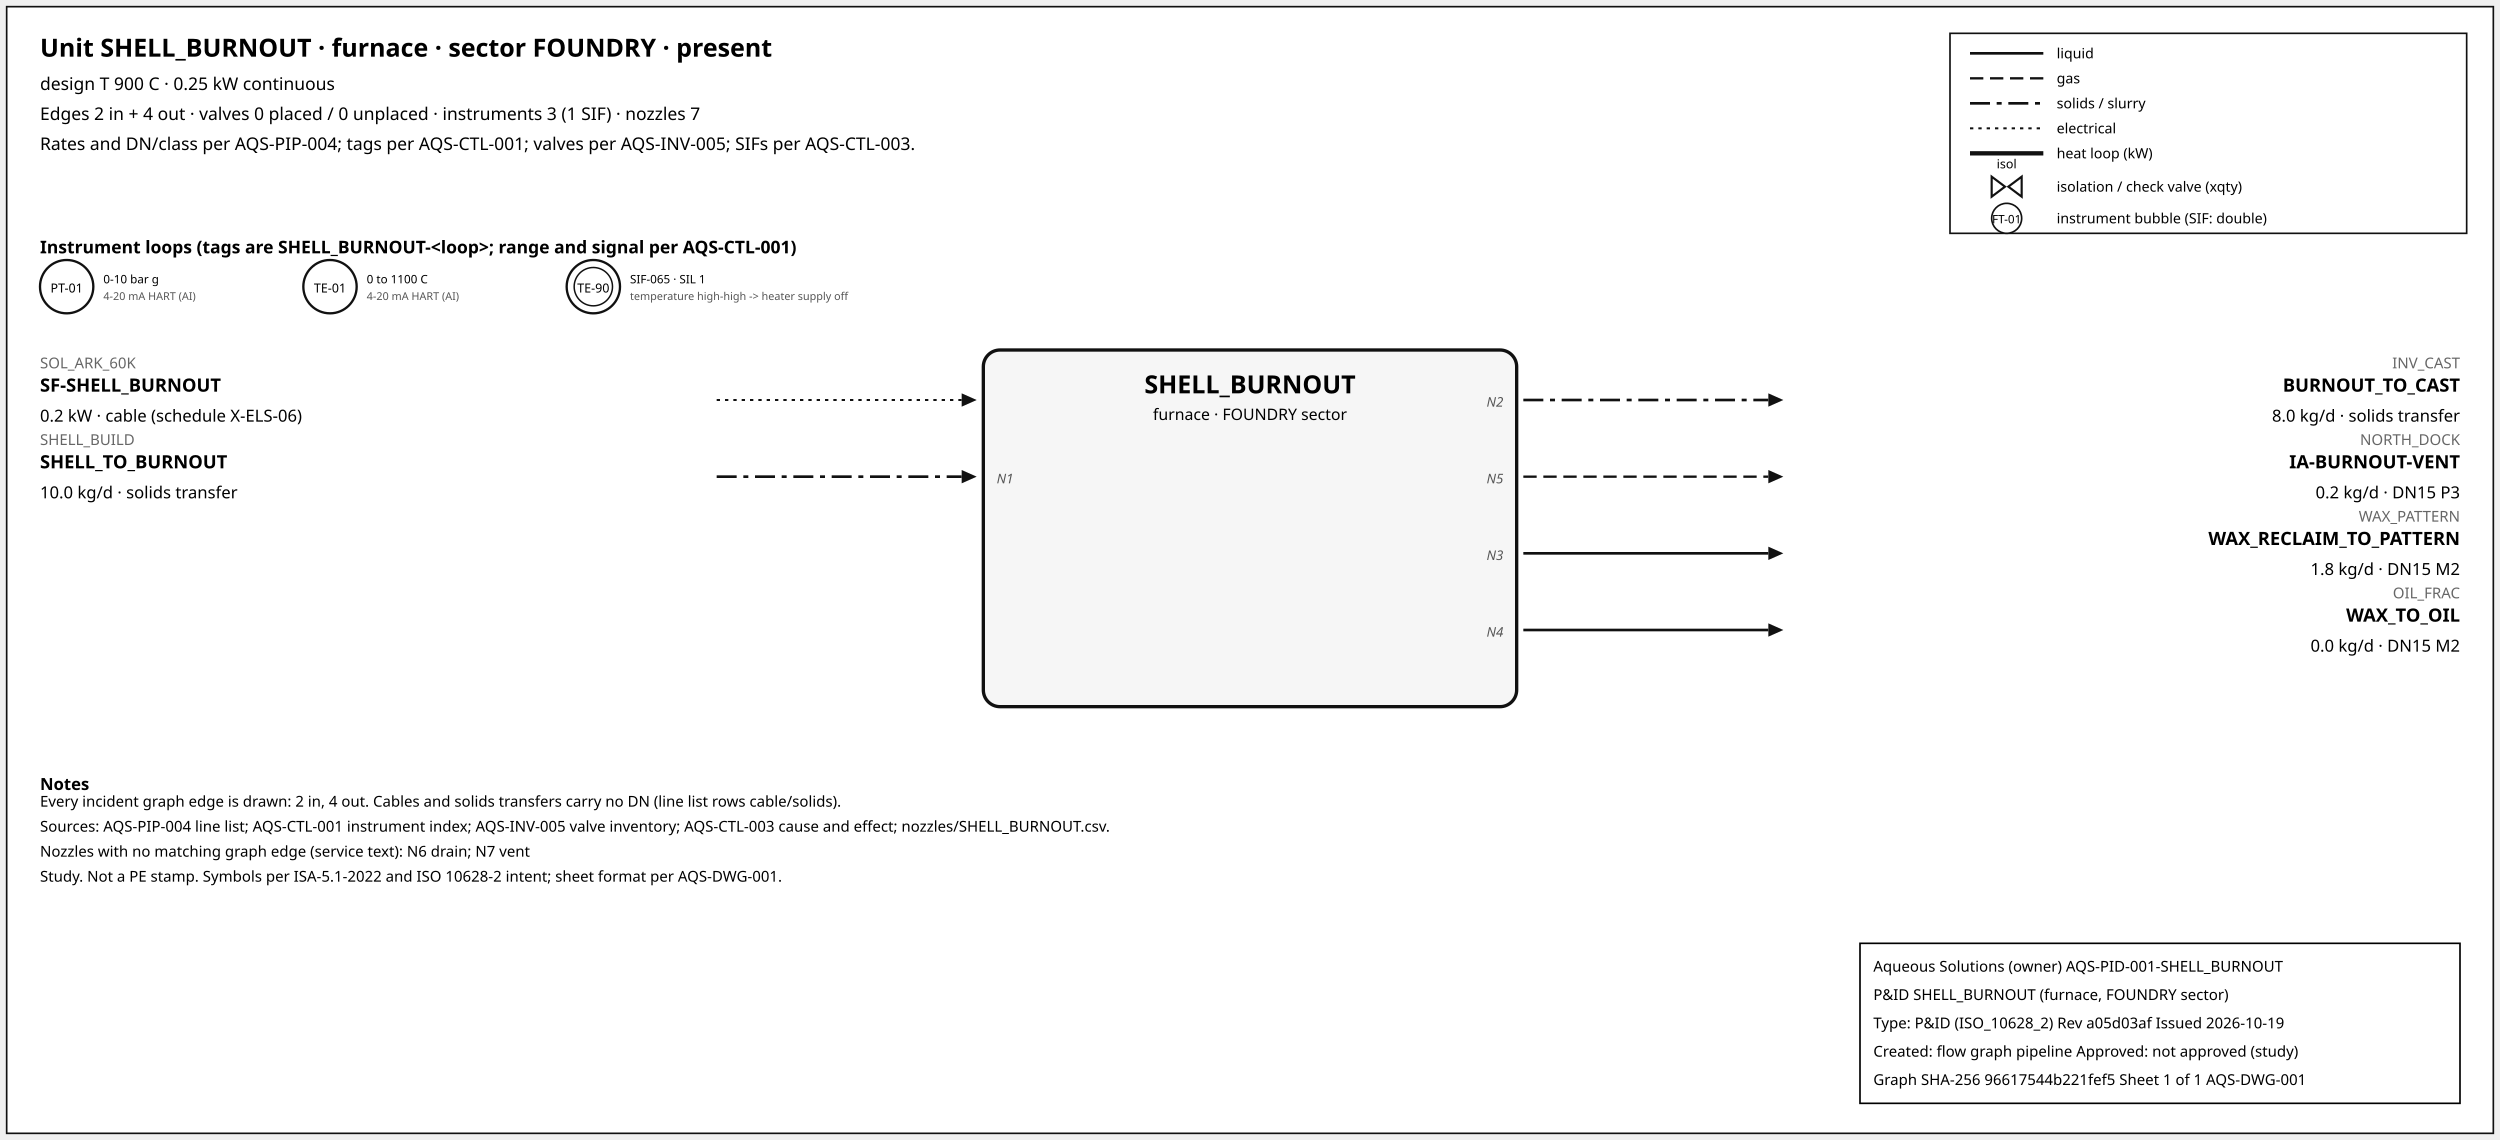
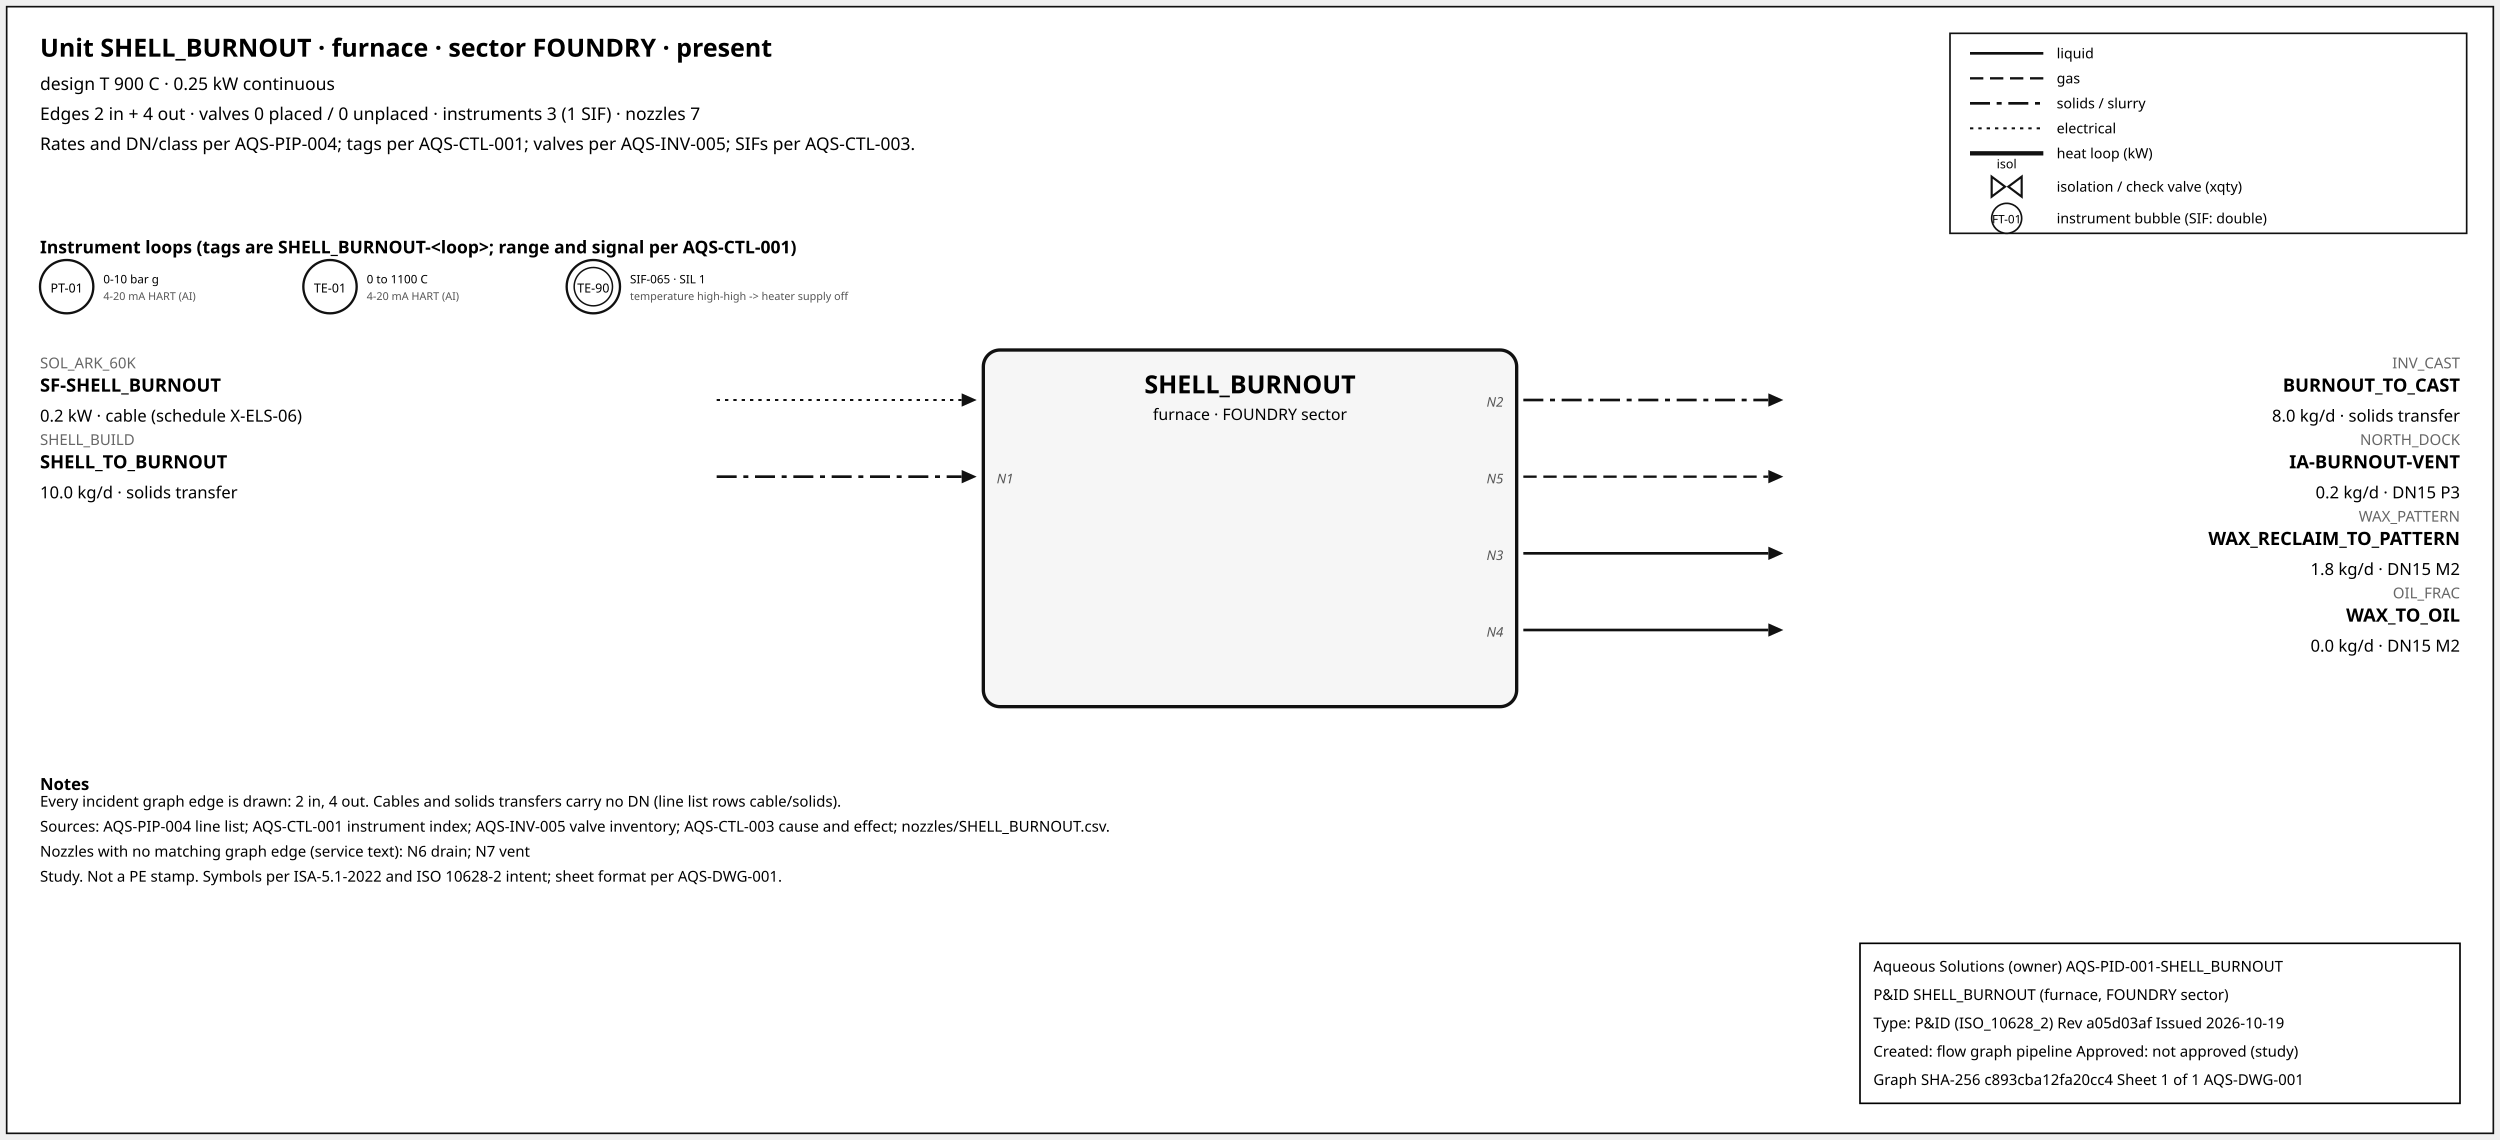
<svg xmlns="http://www.w3.org/2000/svg" width="1500" height="684" font-family="sans-serif">
  <rect x="4" y="4" width="1492" height="676" fill="white" stroke="#111" />
  <text x="24" y="34" font-size="15" font-weight="600">Unit SHELL_BURNOUT · furnace · sector FOUNDRY · present</text>
  <text x="24" y="54" font-size="10.5">design T 900 C · 0.25 kW continuous</text>
  <text x="24" y="72" font-size="10.5">Edges 2 in + 4 out · valves 0 placed / 0 unplaced · instruments 3 (1 SIF) · nozzles 7</text>
  <text x="24" y="90" font-size="10.5">Rates and DN/class per AQS-PIP-004; tags per AQS-CTL-001; valves per AQS-INV-005; SIFs per AQS-CTL-003.</text>
  <rect x="1170" y="20" width="310" height="120" fill="white" stroke="#111" />
  <line x1="1182" y1="32" x2="1226" y2="32" stroke="#111" stroke-width="1.6" />
  <text x="1234" y="35" font-size="8.5">liquid</text>
  <line x1="1182" y1="47" x2="1226" y2="47" stroke="#111" stroke-width="1.4" stroke-dasharray="8,4" />
  <text x="1234" y="50" font-size="8.5">gas</text>
  <line x1="1182" y1="62" x2="1226" y2="62" stroke="#111" stroke-width="1.6" stroke-dasharray="12,4,3,4" />
  <text x="1234" y="65" font-size="8.5">solids / slurry</text>
  <line x1="1182" y1="77" x2="1226" y2="77" stroke="#111" stroke-width="1.2" stroke-dasharray="2,3" />
  <text x="1234" y="80" font-size="8.5">electrical</text>
  <line x1="1182" y1="92" x2="1226" y2="92" stroke="#111" stroke-width="2.6" />
  <text x="1234" y="95" font-size="8.5">heat loop (kW)</text>
  <path d="M 1195.0,106 L 1203.0,112 L 1195.0,118 Z M 1213.0,106 L 1205.0,112 L 1213.0,118 Z" fill="white" stroke="#111" stroke-width="1.3" />
  <text x="1204.0" y="101.0" font-size="7.5" text-anchor="middle">isol</text>
  <text x="1234" y="115" font-size="8.5">isolation / check valve (xqty)</text>
  <circle cx="1204" cy="131" r="9" fill="white" stroke="#111" />
  <text x="1204" y="134" font-size="7" text-anchor="middle">FT-01</text>
  <text x="1234" y="134" font-size="8.5">instrument bubble (SIF: double)</text>
  <text x="24" y="152" font-size="10.5" font-weight="600">Instrument loops (tags are SHELL_BURNOUT-&lt;loop&gt;; range and signal per AQS-CTL-001)</text>
  <circle cx="40" cy="172" r="16" fill="white" stroke="#111" stroke-width="1.4" />
  <text x="40" y="175.5" font-size="7.5" text-anchor="middle">PT-01</text>
  <text x="62" y="170" font-size="7">0-10 bar g</text>
  <text x="62" y="180" font-size="6.5" fill="#555">4-20 mA HART (AI)</text>
  <circle cx="198" cy="172" r="16" fill="white" stroke="#111" stroke-width="1.4" />
  <text x="198" y="175.5" font-size="7.5" text-anchor="middle">TE-01</text>
  <text x="220" y="170" font-size="7">0 to 1100 C</text>
  <text x="220" y="180" font-size="6.5" fill="#555">4-20 mA HART (AI)</text>
  <circle cx="356" cy="172" r="16" fill="white" stroke="#111" stroke-width="1.4" />
  <circle cx="356" cy="172" r="11.5" fill="none" stroke="#111" stroke-width="0.9" />
  <text x="356" y="175.5" font-size="7.5" text-anchor="middle">TE-90</text>
  <text x="378" y="170" font-size="7">SIF-065 · SIL 1</text>
  <text x="378" y="180" font-size="6.5" fill="#555">temperature high-high -&gt; heater supply off</text>
  <rect x="590" y="210" width="320" height="214" rx="10" fill="#f6f6f6" stroke="#111" stroke-width="2" />
  <text x="750.0" y="236" font-size="15" font-weight="700" text-anchor="middle">SHELL_BURNOUT</text>
  <text x="750.0" y="252" font-size="9.5" text-anchor="middle">furnace · FOUNDRY sector</text>
  <line x1="430" y1="240" x2="577" y2="240" stroke="#111" stroke-width="1.2" stroke-dasharray="2,3" class="edge-in" />
  <polygon points="586,240 577,236 577,244" fill="#111" />
  <text x="24" y="221" font-size="9" fill="#666" text-anchor="start">SOL_ARK_60K</text>
  <text x="24" y="235" font-size="11" font-weight="600" text-anchor="start">SF-SHELL_BURNOUT</text>
  <text x="24" y="253" font-size="10" text-anchor="start">0.2 kW · cable (schedule X-ELS-06)</text>
  <line x1="430" y1="286" x2="577" y2="286" stroke="#111" stroke-width="1.6" stroke-dasharray="12,4,3,4" class="edge-in" />
  <polygon points="586,286 577,282 577,290" fill="#111" />
  <text x="24" y="267" font-size="9" fill="#666" text-anchor="start">SHELL_BUILD</text>
  <text x="24" y="281" font-size="11" font-weight="600" text-anchor="start">SHELL_TO_BURNOUT</text>
  <text x="24" y="299" font-size="10" text-anchor="start">10.0 kg/d · solids transfer</text>
  <text x="598" y="290" font-size="8" font-style="italic" fill="#555" text-anchor="start">N1</text>
  <line x1="914" y1="240" x2="1061" y2="240" stroke="#111" stroke-width="1.6" stroke-dasharray="12,4,3,4" class="edge-out" />
  <polygon points="1070,240 1061,236 1061,244" fill="#111" />
  <text x="1476" y="221" font-size="9" fill="#666" text-anchor="end">INV_CAST</text>
  <text x="1476" y="235" font-size="11" font-weight="600" text-anchor="end">BURNOUT_TO_CAST</text>
  <text x="1476" y="253" font-size="10" text-anchor="end">8.0 kg/d · solids transfer</text>
  <text x="902" y="244" font-size="8" font-style="italic" fill="#555" text-anchor="end">N2</text>
  <line x1="914" y1="286" x2="1061" y2="286" stroke="#111" stroke-width="1.4" stroke-dasharray="8,4" class="edge-out" />
  <polygon points="1070,286 1061,282 1061,290" fill="#111" />
  <text x="1476" y="267" font-size="9" fill="#666" text-anchor="end">NORTH_DOCK</text>
  <text x="1476" y="281" font-size="11" font-weight="600" text-anchor="end">IA-BURNOUT-VENT</text>
  <text x="1476" y="299" font-size="10" text-anchor="end">0.2 kg/d · DN15 P3</text>
  <text x="902" y="290" font-size="8" font-style="italic" fill="#555" text-anchor="end">N5</text>
  <line x1="914" y1="332" x2="1061" y2="332" stroke="#111" stroke-width="1.6" class="edge-out" />
  <polygon points="1070,332 1061,328 1061,336" fill="#111" />
  <text x="1476" y="313" font-size="9" fill="#666" text-anchor="end">WAX_PATTERN</text>
  <text x="1476" y="327" font-size="11" font-weight="600" text-anchor="end">WAX_RECLAIM_TO_PATTERN</text>
  <text x="1476" y="345" font-size="10" text-anchor="end">1.8 kg/d · DN15 M2</text>
  <text x="902" y="336" font-size="8" font-style="italic" fill="#555" text-anchor="end">N3</text>
  <line x1="914" y1="378" x2="1061" y2="378" stroke="#111" stroke-width="1.6" class="edge-out" />
  <polygon points="1070,378 1061,374 1061,382" fill="#111" />
  <text x="1476" y="359" font-size="9" fill="#666" text-anchor="end">OIL_FRAC</text>
  <text x="1476" y="373" font-size="11" font-weight="600" text-anchor="end">WAX_TO_OIL</text>
  <text x="1476" y="391" font-size="10" text-anchor="end">0.0 kg/d · DN15 M2</text>
  <text x="902" y="382" font-size="8" font-style="italic" fill="#555" text-anchor="end">N4</text>
  <text x="24" y="474" font-size="10" font-weight="600">Notes</text>
  <text x="24" y="484" font-size="9">Every incident graph edge is drawn: 2 in, 4 out. Cables and solids transfers carry no DN (line list rows cable/solids).</text>
  <text x="24" y="499" font-size="9">Sources: AQS-PIP-004 line list; AQS-CTL-001 instrument index; AQS-INV-005 valve inventory; AQS-CTL-003 cause and effect; nozzles/SHELL_BURNOUT.csv.</text>
  <text x="24" y="514" font-size="9">Nozzles with no matching graph edge (service text): N6 drain; N7 vent</text>
  <text x="24" y="529" font-size="9">Study. Not a PE stamp. Symbols per ISA-5.1-2022 and ISO 10628-2 intent; sheet format per AQS-DWG-001.</text>
  <g id="aqs-title-block">
    <rect x="1116" y="566" width="360" height="96" fill="white" stroke="black" stroke-width="1" />
    <text x="1124" y="583" font-size="9">Aqueous Solutions (owner)   AQS-PID-001-SHELL_BURNOUT</text>
    <text x="1124" y="600" font-size="9">P&amp;ID SHELL_BURNOUT (furnace, FOUNDRY sector)</text>
    <text x="1124" y="617" font-size="9">Type: P&amp;ID (ISO_10628_2)   Rev a05d03af   Issued 2026-10-19</text>
    <text x="1124" y="634" font-size="9">Created: flow graph pipeline   Approved: not approved (study)</text>
-     <text x="1124" y="651" font-size="9">Graph SHA-256 96617544b221fef5   Sheet 1 of 1   AQS-DWG-001</text>
+     <text x="1124" y="651" font-size="9">Graph SHA-256 c893cba12fa20cc4   Sheet 1 of 1   AQS-DWG-001</text>
  </g>
</svg>
